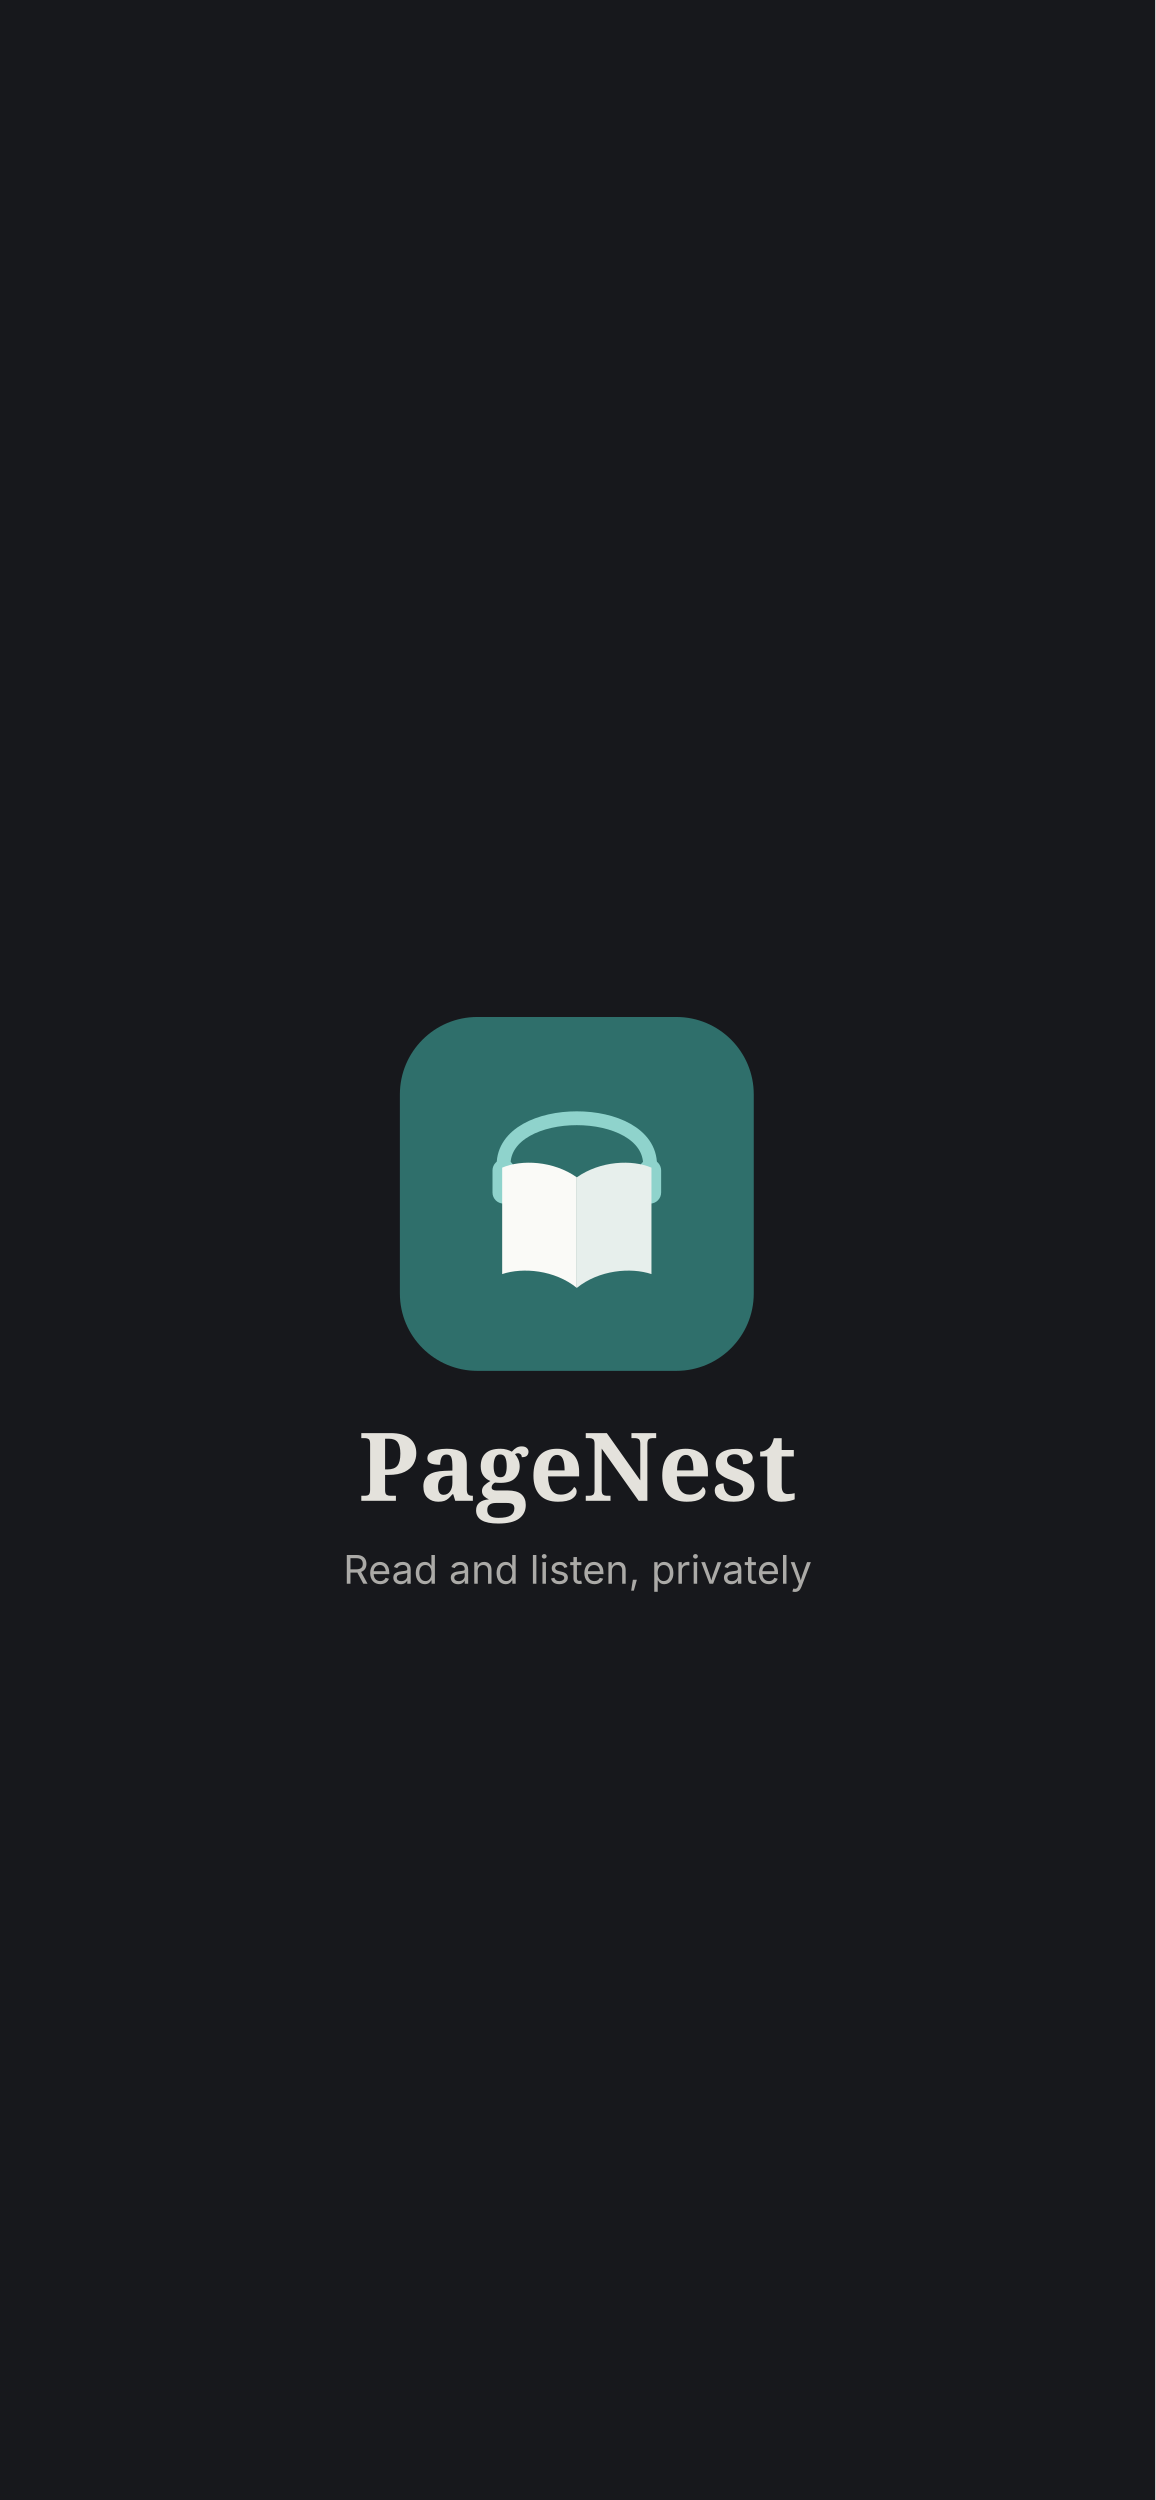
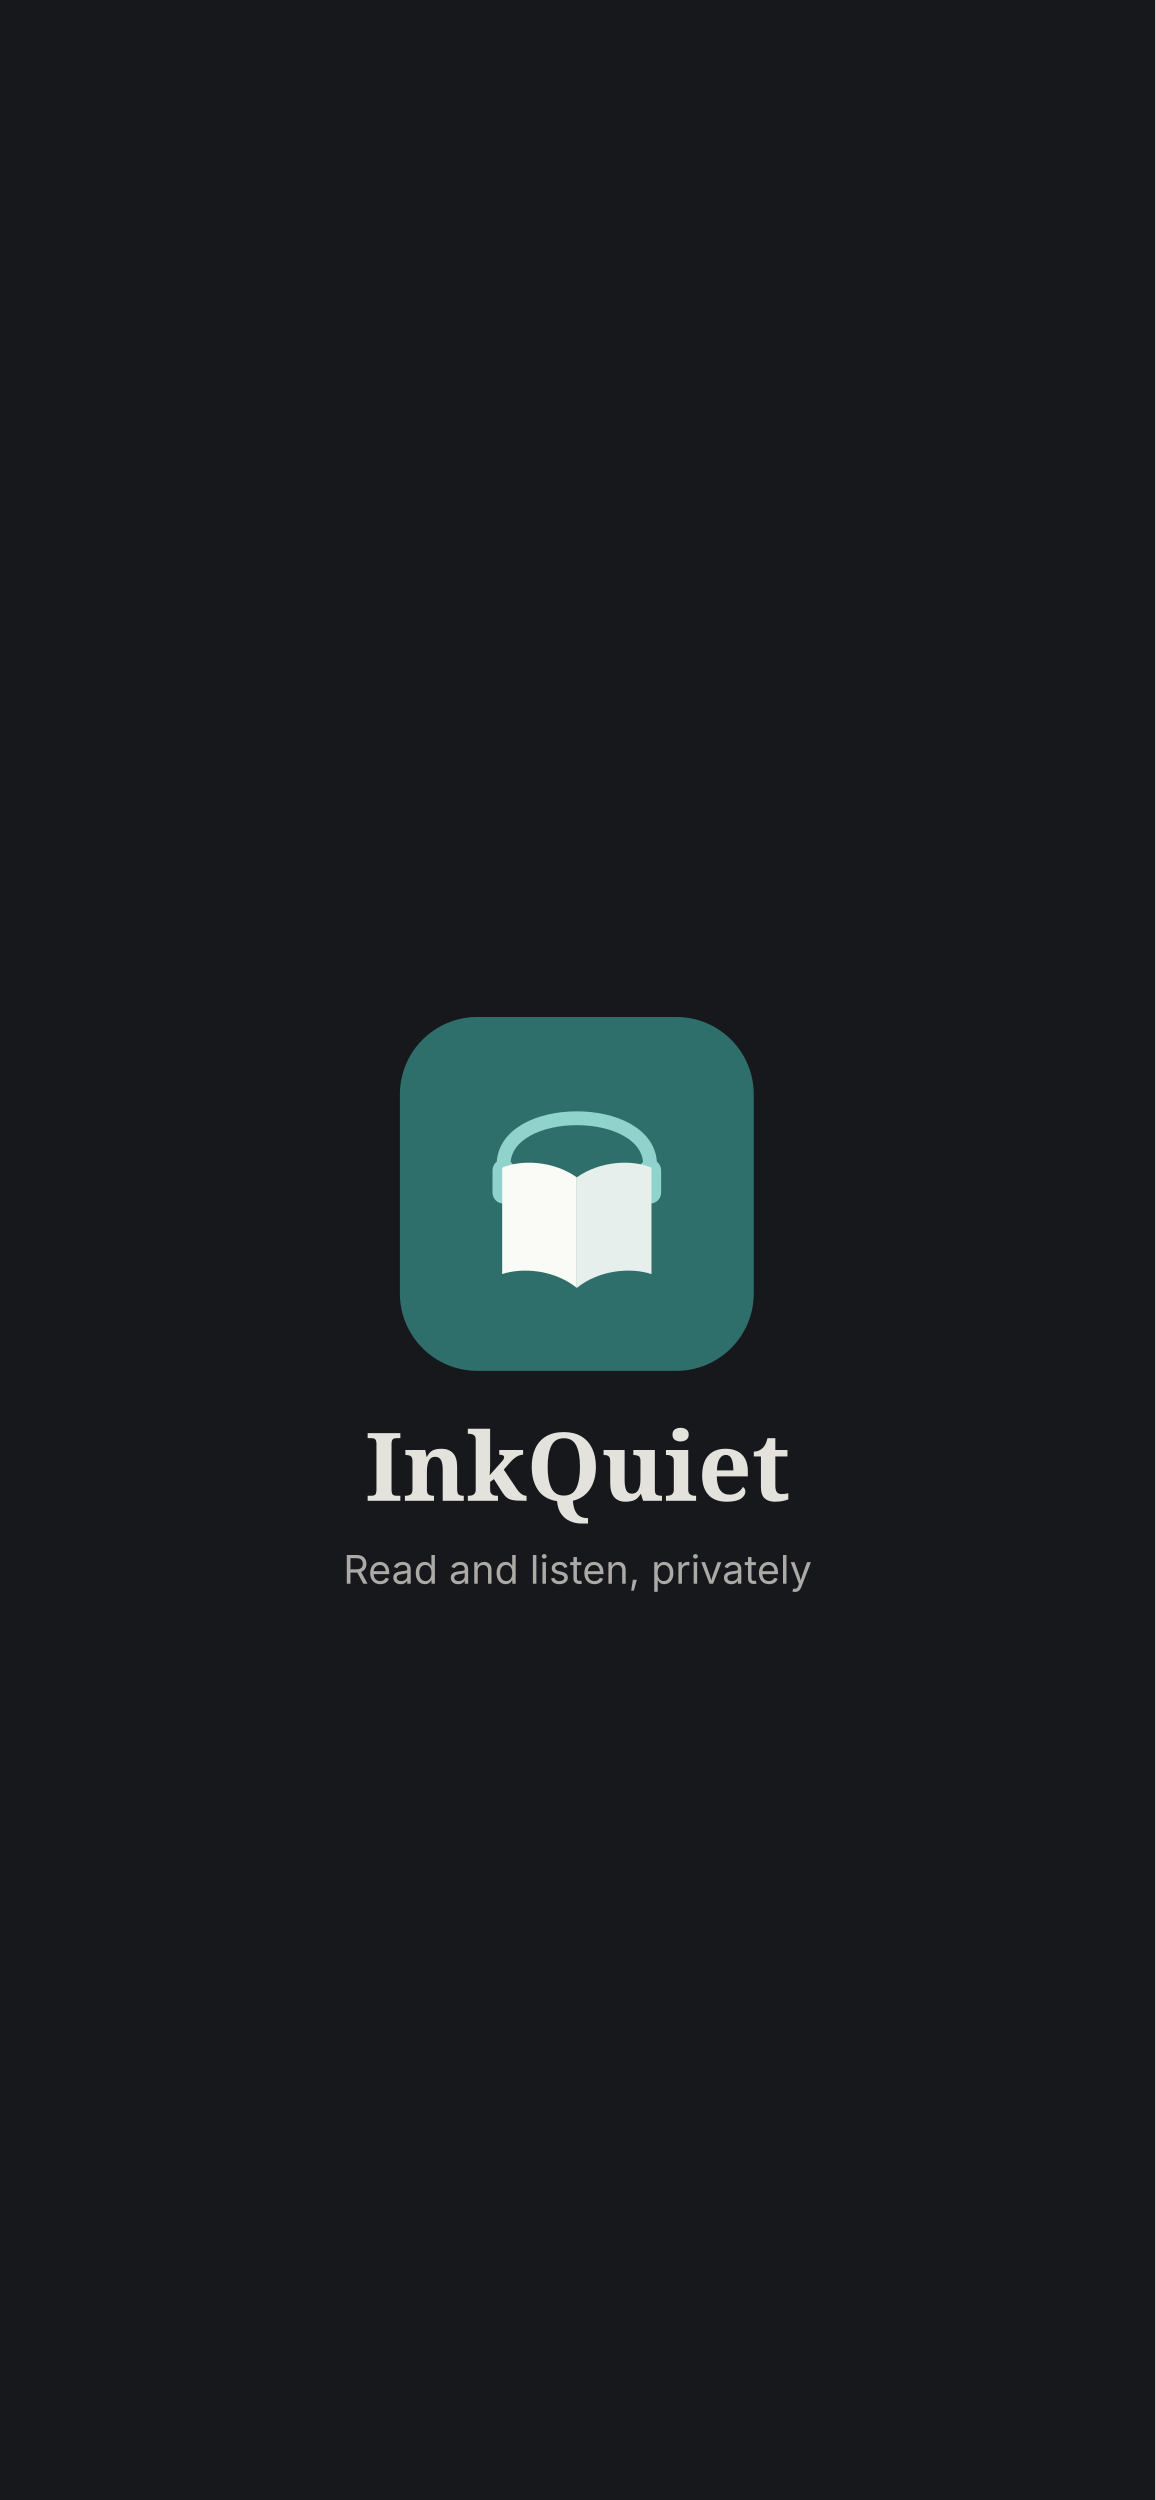
- <svg xmlns="http://www.w3.org/2000/svg" viewBox="0 0 1170 2532" width="1170" height="2532" role="img" aria-label="PageNest">
+ <svg xmlns="http://www.w3.org/2000/svg" viewBox="0 0 1170 2532" width="1170" height="2532" role="img" aria-label="InkQuiet">
  <rect width="1170" height="2532" fill="#17181C" />
  <g transform="translate(405 1030) scale(0.7)">
    <rect width="512" height="512" rx="112" fill="#2F6F6B" />
    <g>
      <path d="M150 214 C150 124 362 124 362 214" fill="none" stroke="#8FD3CC" stroke-width="20" stroke-linecap="round" />
      <rect x="134" y="206" width="32" height="64" rx="16" fill="#8FD3CC" />
      <rect x="346" y="206" width="32" height="64" rx="16" fill="#8FD3CC" />
      <path d="M256 232 C222 208 176 206 148 218 V372 C178 362 224 366 256 392 Z" fill="#FAFAF7" />
      <path d="M256 232 C290 208 336 206 364 218 V372 C334 362 288 366 256 392 Z" fill="#E7EFEC" />
    </g>
  </g>
-   <text x="585" y="1520" text-anchor="middle" font-family="Literata, Georgia, serif" font-size="96" font-weight="700" fill="#E4E2DC">PageNest</text>
+   <text x="585" y="1520" text-anchor="middle" font-family="Literata, Georgia, serif" font-size="96" font-weight="700" fill="#E4E2DC">InkQuiet</text>
  <text x="585" y="1604" text-anchor="middle" font-family="Inter, system-ui, sans-serif" font-size="40" font-weight="400" fill="#E4E2DC" opacity="0.72">Read and listen, privately</text>
</svg>
